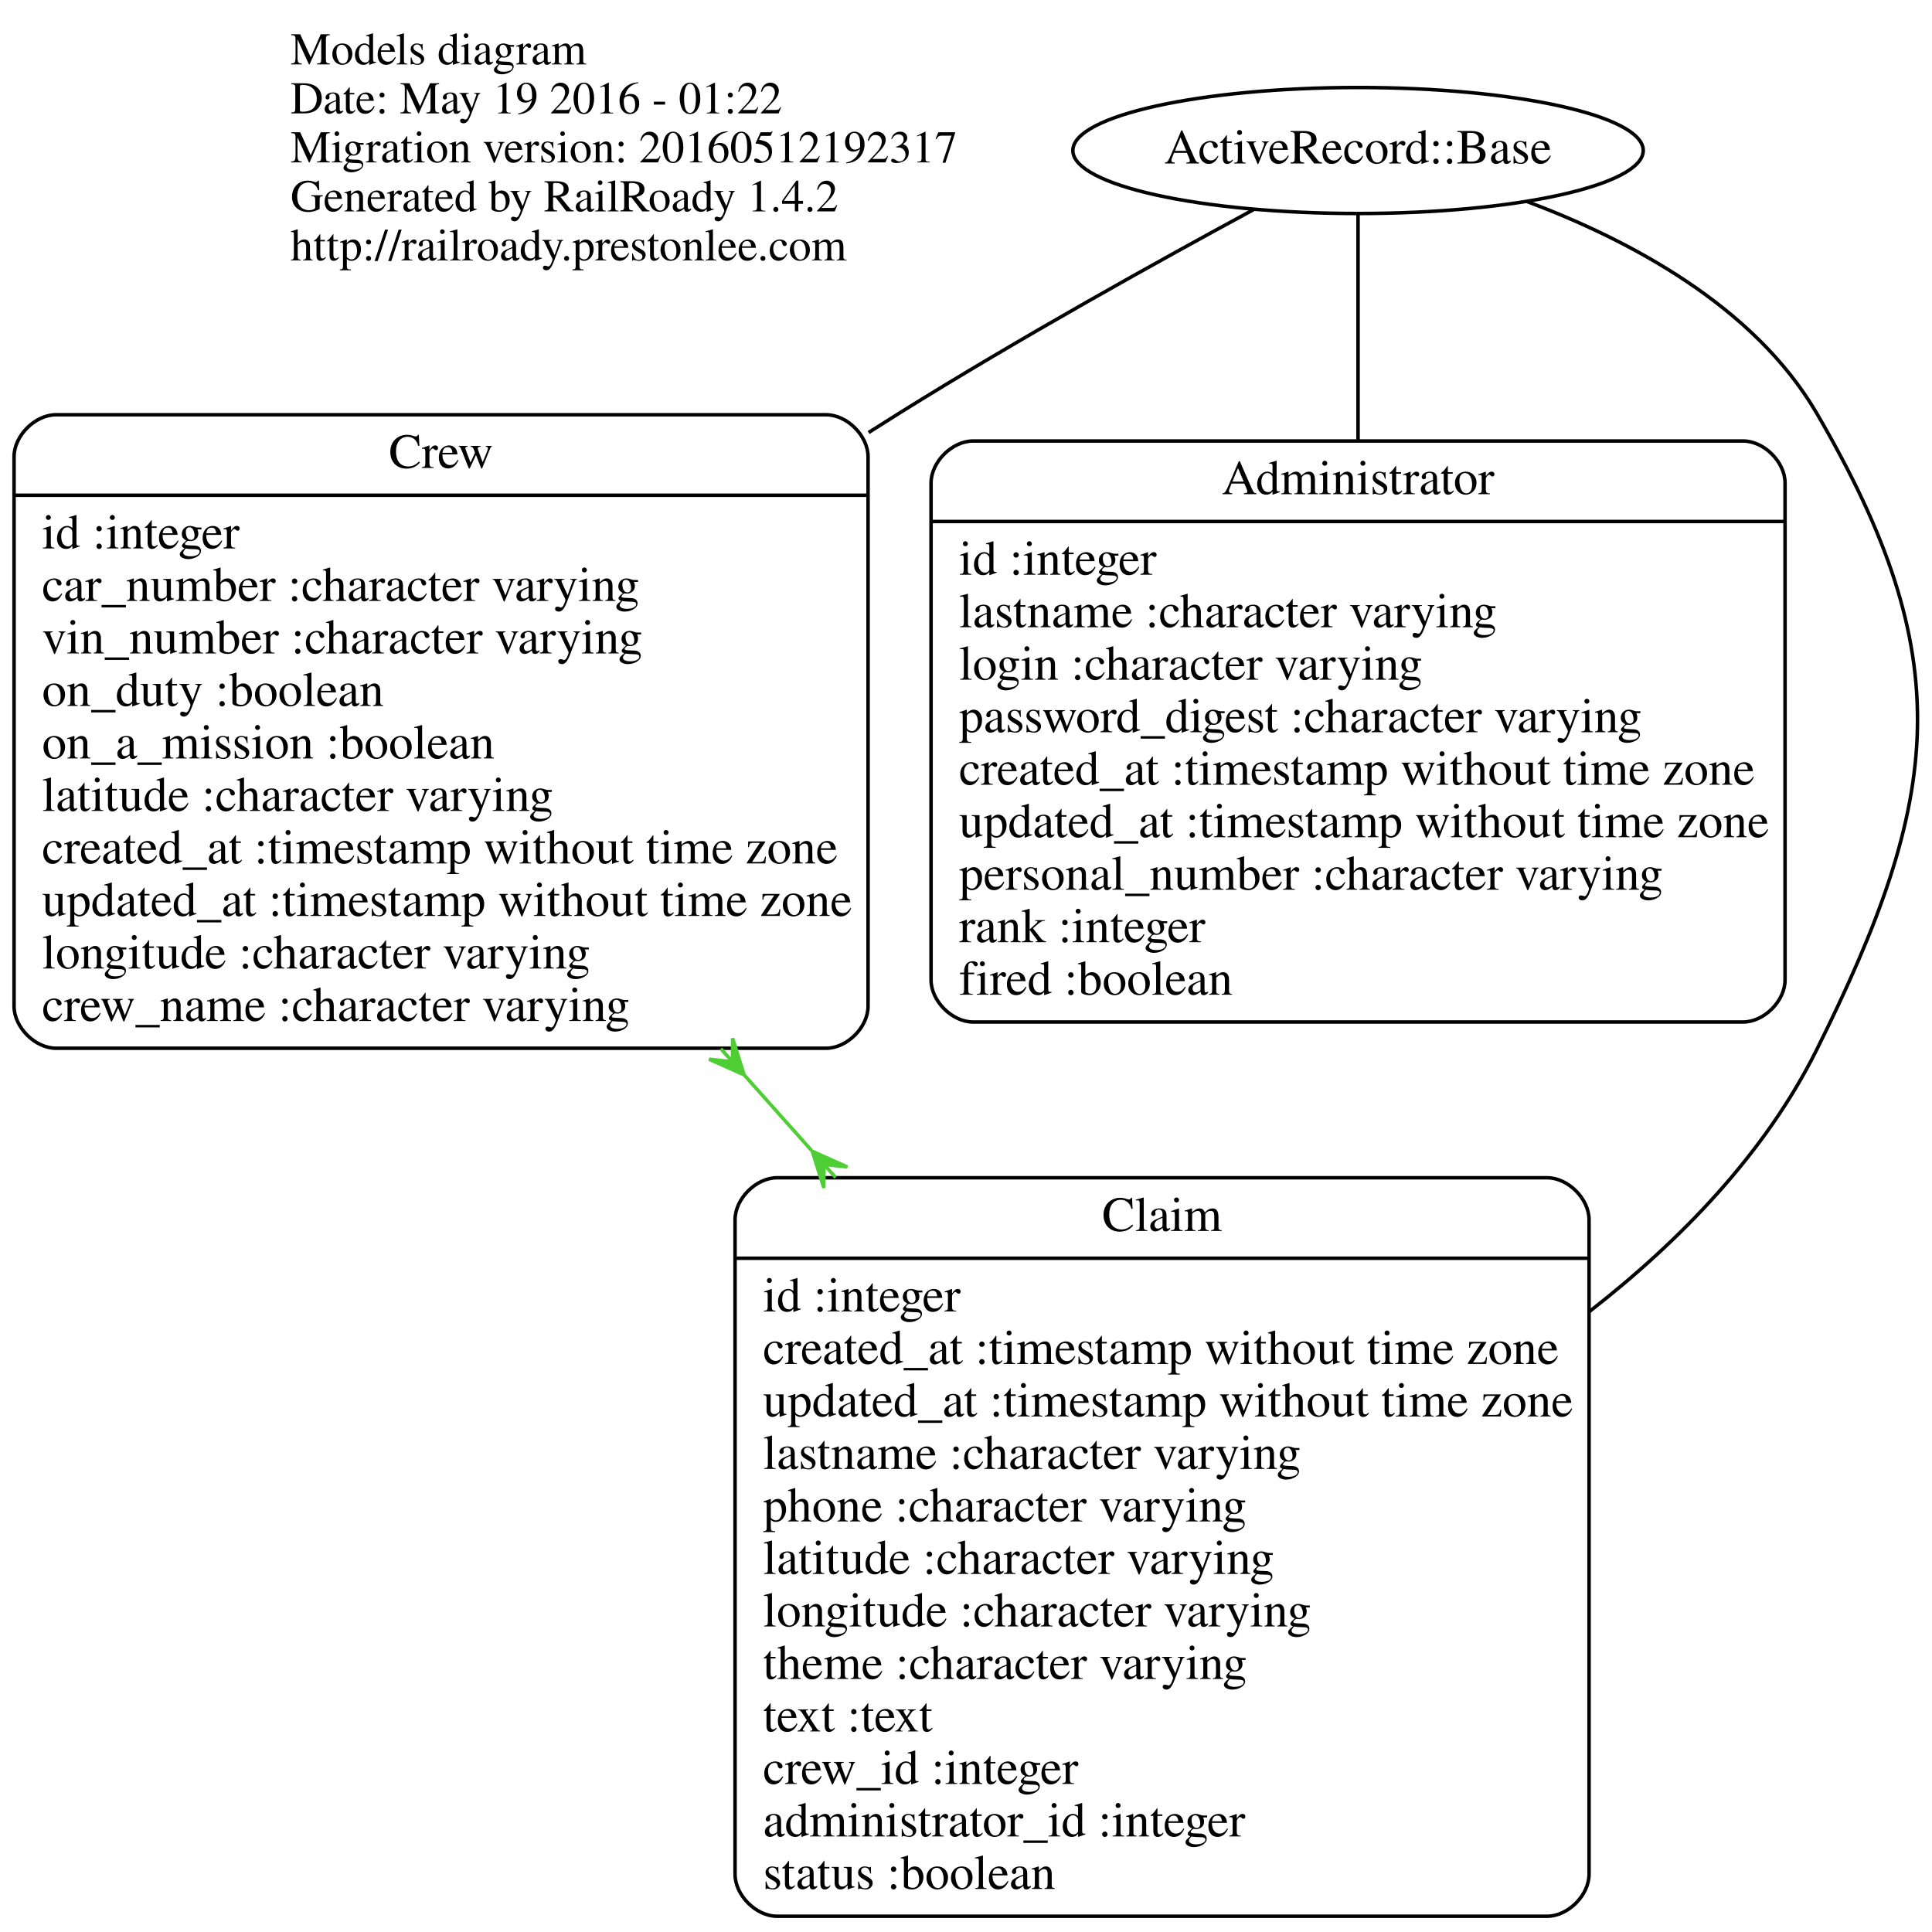
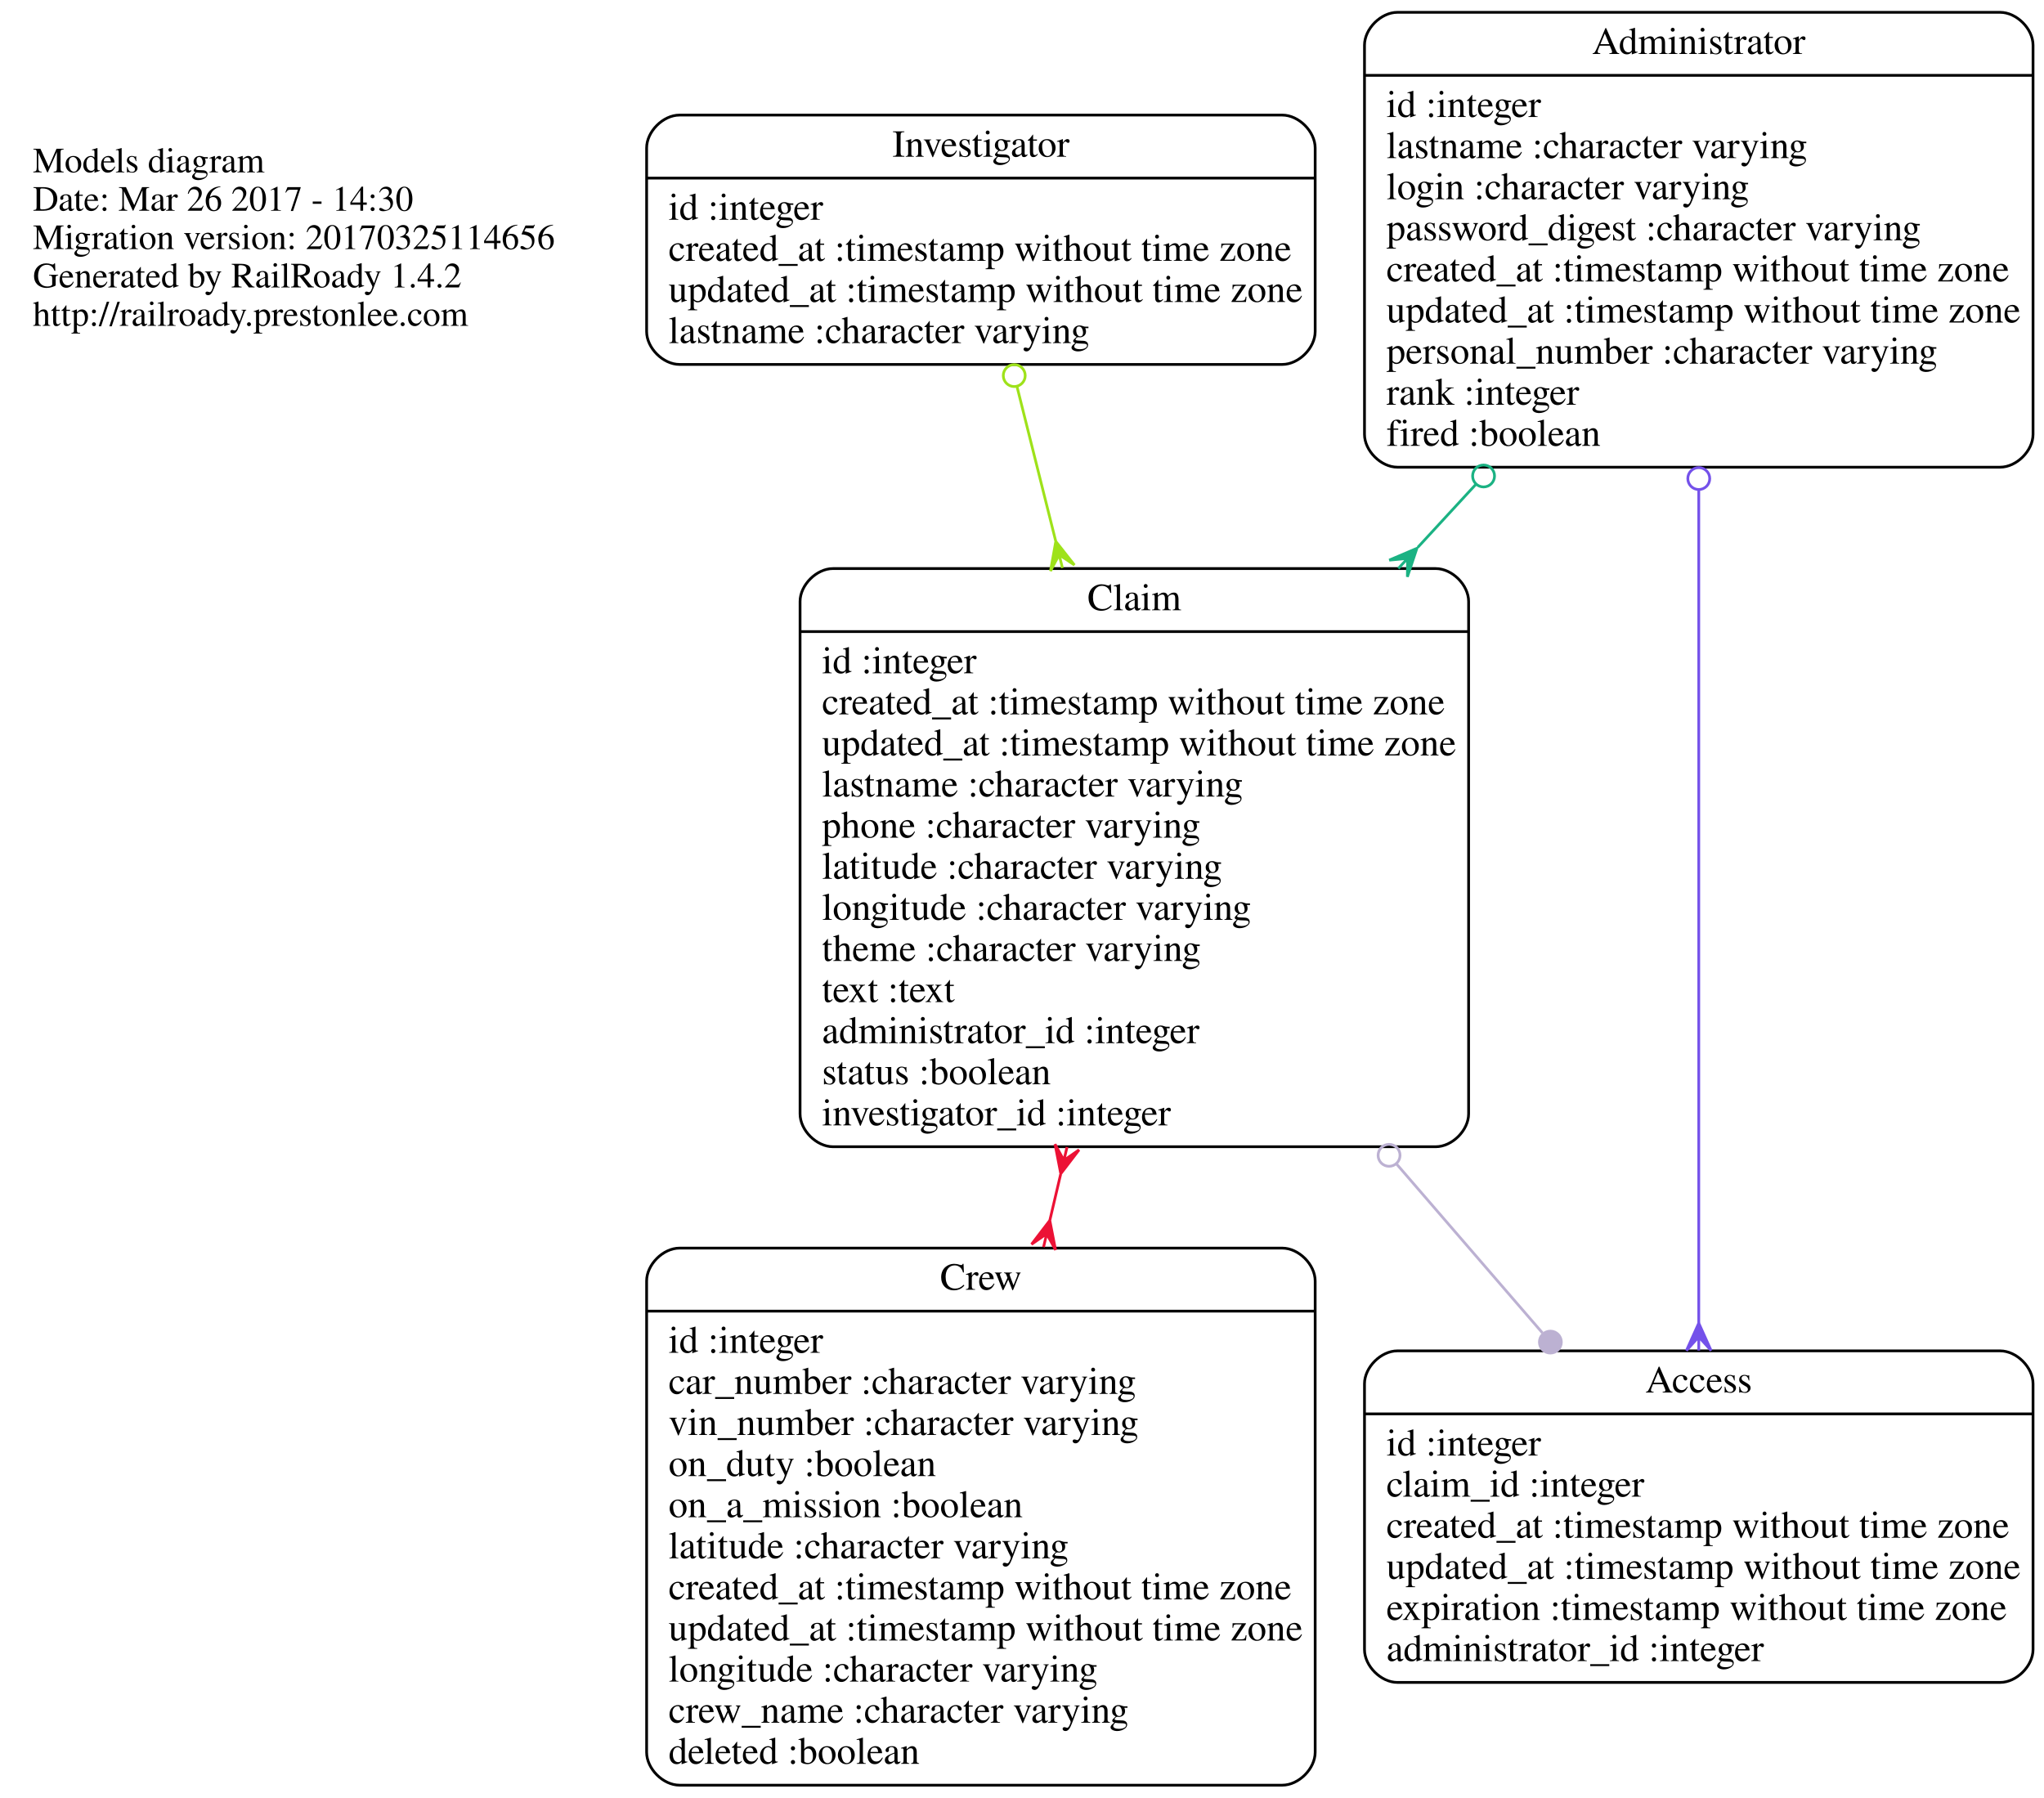
- <svg xmlns="http://www.w3.org/2000/svg" width="552pt" height="552pt" viewBox="0.00 0.00 551.97 552.00">
-   <g id="graph0" class="graph" transform="scale(1 1) rotate(0) translate(4 548)">
-     <polygon fill="none" stroke="none" points="-4,4 -4,-548 547.967,-548 547.967,4 -4,4" />
+ <svg xmlns="http://www.w3.org/2000/svg" width="746pt" height="656pt" viewBox="0.00 0.00 746.00 656.00">
+   <g id="graph0" class="graph" transform="scale(1 1) rotate(0) translate(4 652)">
+     <polygon fill="none" stroke="none" points="-4,4 -4,-652 742,-652 742,4 -4,4" />
    <g id="node1" class="node">
-       <text text-anchor="start" x="79" y="-529.6" font-family="Times,serif" font-size="13.00">Models diagram</text>
-       <text text-anchor="start" x="79" y="-515.6" font-family="Times,serif" font-size="13.00">Date: May 19 2016 - 01:22</text>
-       <text text-anchor="start" x="79" y="-501.6" font-family="Times,serif" font-size="13.00">Migration version: 20160512192317</text>
-       <text text-anchor="start" x="79" y="-487.6" font-family="Times,serif" font-size="13.00">Generated by RailRoady 1.4.2</text>
-       <text text-anchor="start" x="79" y="-473.6" font-family="Times,serif" font-size="13.00">http://railroady.prestonlee.com</text>
+       <text text-anchor="start" x="8" y="-589.1" font-family="Times,serif" font-size="13.00">Models diagram</text>
+       <text text-anchor="start" x="8" y="-575.1" font-family="Times,serif" font-size="13.00">Date: Mar 26 2017 - 14:30</text>
+       <text text-anchor="start" x="8" y="-561.1" font-family="Times,serif" font-size="13.00">Migration version: 20170325114656</text>
+       <text text-anchor="start" x="8" y="-547.1" font-family="Times,serif" font-size="13.00">Generated by RailRoady 1.4.2</text>
+       <text text-anchor="start" x="8" y="-533.1" font-family="Times,serif" font-size="13.00">http://railroady.prestonlee.com</text>
    </g>
    <g id="node2" class="node">
-       <path fill="none" stroke="black" d="M12,-248.5C12,-248.5 232,-248.5 232,-248.5 238,-248.5 244,-254.5 244,-260.5 244,-260.5 244,-417.5 244,-417.5 244,-423.5 238,-429.5 232,-429.5 232,-429.5 12,-429.5 12,-429.5 6,-429.5 0,-423.5 0,-417.5 0,-417.5 0,-260.5 0,-260.5 0,-254.5 6,-248.5 12,-248.5" />
-       <text text-anchor="middle" x="122" y="-414.3" font-family="Times,serif" font-size="14.00">Crew</text>
-       <polyline fill="none" stroke="black" points="0,-406.5 244,-406.5 " />
-       <text text-anchor="start" x="8" y="-391.3" font-family="Times,serif" font-size="14.00">id :integer</text>
-       <text text-anchor="start" x="8" y="-376.3" font-family="Times,serif" font-size="14.00">car_number :character varying</text>
-       <text text-anchor="start" x="8" y="-361.3" font-family="Times,serif" font-size="14.00">vin_number :character varying</text>
-       <text text-anchor="start" x="8" y="-346.3" font-family="Times,serif" font-size="14.00">on_duty :boolean</text>
-       <text text-anchor="start" x="8" y="-331.3" font-family="Times,serif" font-size="14.00">on_a_mission :boolean</text>
-       <text text-anchor="start" x="8" y="-316.3" font-family="Times,serif" font-size="14.00">latitude :character varying</text>
-       <text text-anchor="start" x="8" y="-301.3" font-family="Times,serif" font-size="14.00">created_at :timestamp without time zone</text>
-       <text text-anchor="start" x="8" y="-286.3" font-family="Times,serif" font-size="14.00">updated_at :timestamp without time zone</text>
-       <text text-anchor="start" x="8" y="-271.3" font-family="Times,serif" font-size="14.00">longitude :character varying</text>
-       <text text-anchor="start" x="8" y="-256.3" font-family="Times,serif" font-size="14.00">crew_name :character varying</text>
+       <path fill="none" stroke="black" d="M244,-519C244,-519 464,-519 464,-519 470,-519 476,-525 476,-531 476,-531 476,-598 476,-598 476,-604 470,-610 464,-610 464,-610 244,-610 244,-610 238,-610 232,-604 232,-598 232,-598 232,-531 232,-531 232,-525 238,-519 244,-519" />
+       <text text-anchor="middle" x="354" y="-594.8" font-family="Times,serif" font-size="14.00">Investigator</text>
+       <polyline fill="none" stroke="black" points="232,-587 476,-587 " />
+       <text text-anchor="start" x="240" y="-571.8" font-family="Times,serif" font-size="14.00">id :integer</text>
+       <text text-anchor="start" x="240" y="-556.8" font-family="Times,serif" font-size="14.00">created_at :timestamp without time zone</text>
+       <text text-anchor="start" x="240" y="-541.8" font-family="Times,serif" font-size="14.00">updated_at :timestamp without time zone</text>
+       <text text-anchor="start" x="240" y="-526.8" font-family="Times,serif" font-size="14.00">lastname :character varying</text>
+     </g>
+     <g id="node3" class="node">
+       <path fill="none" stroke="black" d="M300,-233.5C300,-233.5 520,-233.5 520,-233.5 526,-233.5 532,-239.5 532,-245.5 532,-245.5 532,-432.5 532,-432.5 532,-438.5 526,-444.5 520,-444.5 520,-444.5 300,-444.5 300,-444.5 294,-444.5 288,-438.5 288,-432.5 288,-432.5 288,-245.5 288,-245.5 288,-239.5 294,-233.5 300,-233.5" />
+       <text text-anchor="middle" x="410" y="-429.3" font-family="Times,serif" font-size="14.00">Claim</text>
+       <polyline fill="none" stroke="black" points="288,-421.5 532,-421.5 " />
+       <text text-anchor="start" x="296" y="-406.3" font-family="Times,serif" font-size="14.00">id :integer</text>
+       <text text-anchor="start" x="296" y="-391.3" font-family="Times,serif" font-size="14.00">created_at :timestamp without time zone</text>
+       <text text-anchor="start" x="296" y="-376.3" font-family="Times,serif" font-size="14.00">updated_at :timestamp without time zone</text>
+       <text text-anchor="start" x="296" y="-361.3" font-family="Times,serif" font-size="14.00">lastname :character varying</text>
+       <text text-anchor="start" x="296" y="-346.3" font-family="Times,serif" font-size="14.00">phone :character varying</text>
+       <text text-anchor="start" x="296" y="-331.3" font-family="Times,serif" font-size="14.00">latitude :character varying</text>
+       <text text-anchor="start" x="296" y="-316.3" font-family="Times,serif" font-size="14.00">longitude :character varying</text>
+       <text text-anchor="start" x="296" y="-301.3" font-family="Times,serif" font-size="14.00">theme :character varying</text>
+       <text text-anchor="start" x="296" y="-286.3" font-family="Times,serif" font-size="14.00">text :text</text>
+       <text text-anchor="start" x="296" y="-271.3" font-family="Times,serif" font-size="14.00">administrator_id :integer</text>
+       <text text-anchor="start" x="296" y="-256.3" font-family="Times,serif" font-size="14.00">status :boolean</text>
+       <text text-anchor="start" x="296" y="-241.3" font-family="Times,serif" font-size="14.00">investigator_id :integer</text>
+     </g>
+     <g id="edge1" class="edge">
+       <path fill="none" stroke="#9ee21a" d="M367.201,-510.815C371.454,-493.839 376.347,-474.311 381.27,-454.662" />
+       <ellipse fill="none" stroke="#9ee21a" cx="366.17" cy="-514.929" rx="4" ry="4" />
+       <polygon fill="#9ee21a" stroke="#9ee21a" points="381.335,-454.405 388.13,-445.799 382.55,-449.555 383.765,-444.705 383.765,-444.705 383.765,-444.705 382.55,-449.555 379.4,-443.611 381.335,-454.405 381.335,-454.405" />
    </g>
    <g id="node4" class="node">
-       <path fill="none" stroke="black" d="M218,-0.5C218,-0.5 438,-0.5 438,-0.5 444,-0.5 450,-6.5 450,-12.5 450,-12.5 450,-199.5 450,-199.5 450,-205.5 444,-211.5 438,-211.5 438,-211.5 218,-211.5 218,-211.5 212,-211.5 206,-205.5 206,-199.5 206,-199.5 206,-12.5 206,-12.5 206,-6.5 212,-0.5 218,-0.5" />
-       <text text-anchor="middle" x="328" y="-196.3" font-family="Times,serif" font-size="14.00">Claim</text>
-       <polyline fill="none" stroke="black" points="206,-188.5 450,-188.5 " />
-       <text text-anchor="start" x="214" y="-173.3" font-family="Times,serif" font-size="14.00">id :integer</text>
-       <text text-anchor="start" x="214" y="-158.3" font-family="Times,serif" font-size="14.00">created_at :timestamp without time zone</text>
-       <text text-anchor="start" x="214" y="-143.3" font-family="Times,serif" font-size="14.00">updated_at :timestamp without time zone</text>
-       <text text-anchor="start" x="214" y="-128.3" font-family="Times,serif" font-size="14.00">lastname :character varying</text>
-       <text text-anchor="start" x="214" y="-113.3" font-family="Times,serif" font-size="14.00">phone :character varying</text>
-       <text text-anchor="start" x="214" y="-98.3" font-family="Times,serif" font-size="14.00">latitude :character varying</text>
-       <text text-anchor="start" x="214" y="-83.3" font-family="Times,serif" font-size="14.00">longitude :character varying</text>
-       <text text-anchor="start" x="214" y="-68.3" font-family="Times,serif" font-size="14.00">theme :character varying</text>
-       <text text-anchor="start" x="214" y="-53.3" font-family="Times,serif" font-size="14.00">text :text</text>
-       <text text-anchor="start" x="214" y="-38.3" font-family="Times,serif" font-size="14.00">crew_id :integer</text>
-       <text text-anchor="start" x="214" y="-23.3" font-family="Times,serif" font-size="14.00">administrator_id :integer</text>
-       <text text-anchor="start" x="214" y="-8.3" font-family="Times,serif" font-size="14.00">status :boolean</text>
+       <path fill="none" stroke="black" d="M506,-38C506,-38 726,-38 726,-38 732,-38 738,-44 738,-50 738,-50 738,-147 738,-147 738,-153 732,-159 726,-159 726,-159 506,-159 506,-159 500,-159 494,-153 494,-147 494,-147 494,-50 494,-50 494,-44 500,-38 506,-38" />
+       <text text-anchor="middle" x="616" y="-143.8" font-family="Times,serif" font-size="14.00">Access</text>
+       <polyline fill="none" stroke="black" points="494,-136 738,-136 " />
+       <text text-anchor="start" x="502" y="-120.8" font-family="Times,serif" font-size="14.00">id :integer</text>
+       <text text-anchor="start" x="502" y="-105.8" font-family="Times,serif" font-size="14.00">claim_id :integer</text>
+       <text text-anchor="start" x="502" y="-90.8" font-family="Times,serif" font-size="14.00">created_at :timestamp without time zone</text>
+       <text text-anchor="start" x="502" y="-75.8" font-family="Times,serif" font-size="14.00">updated_at :timestamp without time zone</text>
+       <text text-anchor="start" x="502" y="-60.8" font-family="Times,serif" font-size="14.00">expiration :timestamp without time zone</text>
+       <text text-anchor="start" x="502" y="-45.8" font-family="Times,serif" font-size="14.00">administrator_id :integer</text>
    </g>
-     <g id="edge1" class="edge">
-       <path fill="none" stroke="#4ecd34" d="M208.781,-240.687C215.08,-233.623 221.463,-226.467 227.831,-219.326" />
-       <polygon fill="#4ecd34" stroke="#4ecd34" points="208.596,-240.895 198.581,-245.364 205.268,-244.627 201.94,-248.359 201.94,-248.359 201.94,-248.359 205.268,-244.627 205.298,-251.354 208.596,-240.895 208.596,-240.895" />
-       <polygon fill="#4ecd34" stroke="#4ecd34" points="228.074,-219.053 238.089,-214.584 231.402,-215.321 234.73,-211.589 234.73,-211.589 234.73,-211.589 231.402,-215.321 231.371,-208.594 228.074,-219.053 228.074,-219.053" />
+     <g id="edge3" class="edge">
+       <path fill="none" stroke="#bcb1d2" d="M505.769,-227.122C523.95,-206.072 542.434,-184.672 558.939,-165.564" />
+       <ellipse fill="none" stroke="#bcb1d2" cx="502.969" cy="-230.363" rx="4" ry="4" />
+       <ellipse fill="#bcb1d2" stroke="#bcb1d2" cx="561.842" cy="-162.202" rx="4" ry="4" />
    </g>
-     <g id="node3" class="node">
-       <path fill="none" stroke="black" d="M274,-256C274,-256 494,-256 494,-256 500,-256 506,-262 506,-268 506,-268 506,-410 506,-410 506,-416 500,-422 494,-422 494,-422 274,-422 274,-422 268,-422 262,-416 262,-410 262,-410 262,-268 262,-268 262,-262 268,-256 274,-256" />
-       <text text-anchor="middle" x="384" y="-406.8" font-family="Times,serif" font-size="14.00">Administrator</text>
-       <polyline fill="none" stroke="black" points="262,-399 506,-399 " />
-       <text text-anchor="start" x="270" y="-383.8" font-family="Times,serif" font-size="14.00">id :integer</text>
-       <text text-anchor="start" x="270" y="-368.8" font-family="Times,serif" font-size="14.00">lastname :character varying</text>
-       <text text-anchor="start" x="270" y="-353.8" font-family="Times,serif" font-size="14.00">login :character varying</text>
-       <text text-anchor="start" x="270" y="-338.8" font-family="Times,serif" font-size="14.00">password_digest :character varying</text>
-       <text text-anchor="start" x="270" y="-323.8" font-family="Times,serif" font-size="14.00">created_at :timestamp without time zone</text>
-       <text text-anchor="start" x="270" y="-308.8" font-family="Times,serif" font-size="14.00">updated_at :timestamp without time zone</text>
-       <text text-anchor="start" x="270" y="-293.8" font-family="Times,serif" font-size="14.00">personal_number :character varying</text>
-       <text text-anchor="start" x="270" y="-278.8" font-family="Times,serif" font-size="14.00">rank :integer</text>
-       <text text-anchor="start" x="270" y="-263.8" font-family="Times,serif" font-size="14.00">fired :boolean</text>
+     <g id="node6" class="node">
+       <path fill="none" stroke="black" d="M244,-0.5C244,-0.5 464,-0.5 464,-0.5 470,-0.5 476,-6.5 476,-12.5 476,-12.5 476,-184.5 476,-184.5 476,-190.5 470,-196.5 464,-196.5 464,-196.5 244,-196.5 244,-196.5 238,-196.5 232,-190.5 232,-184.5 232,-184.5 232,-12.5 232,-12.5 232,-6.5 238,-0.5 244,-0.5" />
+       <text text-anchor="middle" x="354" y="-181.3" font-family="Times,serif" font-size="14.00">Crew</text>
+       <polyline fill="none" stroke="black" points="232,-173.5 476,-173.5 " />
+       <text text-anchor="start" x="240" y="-158.3" font-family="Times,serif" font-size="14.00">id :integer</text>
+       <text text-anchor="start" x="240" y="-143.3" font-family="Times,serif" font-size="14.00">car_number :character varying</text>
+       <text text-anchor="start" x="240" y="-128.3" font-family="Times,serif" font-size="14.00">vin_number :character varying</text>
+       <text text-anchor="start" x="240" y="-113.3" font-family="Times,serif" font-size="14.00">on_duty :boolean</text>
+       <text text-anchor="start" x="240" y="-98.3" font-family="Times,serif" font-size="14.00">on_a_mission :boolean</text>
+       <text text-anchor="start" x="240" y="-83.3" font-family="Times,serif" font-size="14.00">latitude :character varying</text>
+       <text text-anchor="start" x="240" y="-68.3" font-family="Times,serif" font-size="14.00">created_at :timestamp without time zone</text>
+       <text text-anchor="start" x="240" y="-53.3" font-family="Times,serif" font-size="14.00">updated_at :timestamp without time zone</text>
+       <text text-anchor="start" x="240" y="-38.3" font-family="Times,serif" font-size="14.00">longitude :character varying</text>
+       <text text-anchor="start" x="240" y="-23.3" font-family="Times,serif" font-size="14.00">crew_name :character varying</text>
+       <text text-anchor="start" x="240" y="-8.3" font-family="Times,serif" font-size="14.00">deleted :boolean</text>
+     </g>
+     <g id="edge2" class="edge">
+       <path fill="none" stroke="#ec1135" d="M383.091,-223.396C381.788,-217.849 380.483,-212.289 379.186,-206.764" />
+       <polygon fill="#ec1135" stroke="#ec1135" points="383.152,-223.655 381.057,-234.419 384.295,-228.523 385.438,-233.39 385.438,-233.39 385.438,-233.39 384.295,-228.523 389.818,-232.362 383.152,-223.655 383.152,-223.655" />
+       <polygon fill="#ec1135" stroke="#ec1135" points="379.148,-206.601 381.242,-195.837 378.005,-201.733 376.862,-196.866 376.862,-196.866 376.862,-196.866 378.005,-201.733 372.481,-197.895 379.148,-206.601 379.148,-206.601" />
    </g>
    <g id="node5" class="node">
-       <ellipse fill="none" stroke="black" cx="384" cy="-505" rx="81.486" ry="18" />
-       <text text-anchor="middle" x="384" y="-501.3" font-family="Times,serif" font-size="14.00">ActiveRecord::Base</text>
-     </g>
-     <g id="edge2" class="edge">
-       <path fill="none" stroke="black" d="M354.172,-488.122C327.335,-473.608 287.012,-451.233 253,-430 250.074,-428.173 247.122,-426.311 244.152,-424.42" />
-     </g>
-     <g id="edge3" class="edge">
-       <path fill="none" stroke="black" d="M384,-486.759C384,-471.051 384,-446.64 384,-422.204" />
+       <path fill="none" stroke="black" d="M506,-481.5C506,-481.5 726,-481.5 726,-481.5 732,-481.5 738,-487.5 738,-493.5 738,-493.5 738,-635.5 738,-635.5 738,-641.5 732,-647.5 726,-647.5 726,-647.5 506,-647.5 506,-647.5 500,-647.5 494,-641.5 494,-635.5 494,-635.5 494,-493.5 494,-493.5 494,-487.5 500,-481.5 506,-481.5" />
+       <text text-anchor="middle" x="616" y="-632.3" font-family="Times,serif" font-size="14.00">Administrator</text>
+       <polyline fill="none" stroke="black" points="494,-624.5 738,-624.5 " />
+       <text text-anchor="start" x="502" y="-609.3" font-family="Times,serif" font-size="14.00">id :integer</text>
+       <text text-anchor="start" x="502" y="-594.3" font-family="Times,serif" font-size="14.00">lastname :character varying</text>
+       <text text-anchor="start" x="502" y="-579.3" font-family="Times,serif" font-size="14.00">login :character varying</text>
+       <text text-anchor="start" x="502" y="-564.3" font-family="Times,serif" font-size="14.00">password_digest :character varying</text>
+       <text text-anchor="start" x="502" y="-549.3" font-family="Times,serif" font-size="14.00">created_at :timestamp without time zone</text>
+       <text text-anchor="start" x="502" y="-534.3" font-family="Times,serif" font-size="14.00">updated_at :timestamp without time zone</text>
+       <text text-anchor="start" x="502" y="-519.3" font-family="Times,serif" font-size="14.00">personal_number :character varying</text>
+       <text text-anchor="start" x="502" y="-504.3" font-family="Times,serif" font-size="14.00">rank :integer</text>
+       <text text-anchor="start" x="502" y="-489.3" font-family="Times,serif" font-size="14.00">fired :boolean</text>
    </g>
    <g id="edge4" class="edge">
-       <path fill="none" stroke="black" d="M432.219,-490.444C461.767,-479.369 497.225,-460.456 515,-430 555.773,-360.139 551.082,-320.396 515,-248 500.309,-218.524 476.194,-193.584 450.088,-173.262" />
+       <path fill="none" stroke="#1bb283" d="M534.717,-475.311C527.729,-467.731 520.602,-459.998 513.472,-452.263" />
+       <ellipse fill="none" stroke="#1bb283" cx="537.46" cy="-478.288" rx="4" ry="4" />
+       <polygon fill="#1bb283" stroke="#1bb283" points="513.124,-451.884 509.655,-441.482 509.735,-448.208 506.347,-444.531 506.347,-444.531 506.347,-444.531 509.735,-448.208 503.038,-447.581 513.124,-451.884 513.124,-451.884" />
+     </g>
+     <g id="edge5" class="edge">
+       <path fill="none" stroke="#7451ea" d="M616,-473.086C616,-384.142 616,-250.24 616,-169.225" />
+       <ellipse fill="none" stroke="#7451ea" cx="616" cy="-477.348" rx="4" ry="4" />
+       <polygon fill="#7451ea" stroke="#7451ea" points="616,-169.128 620.5,-159.128 616,-164.128 616,-159.128 616,-159.128 616,-159.128 616,-164.128 611.5,-159.128 616,-169.128 616,-169.128" />
    </g>
  </g>
</svg>
